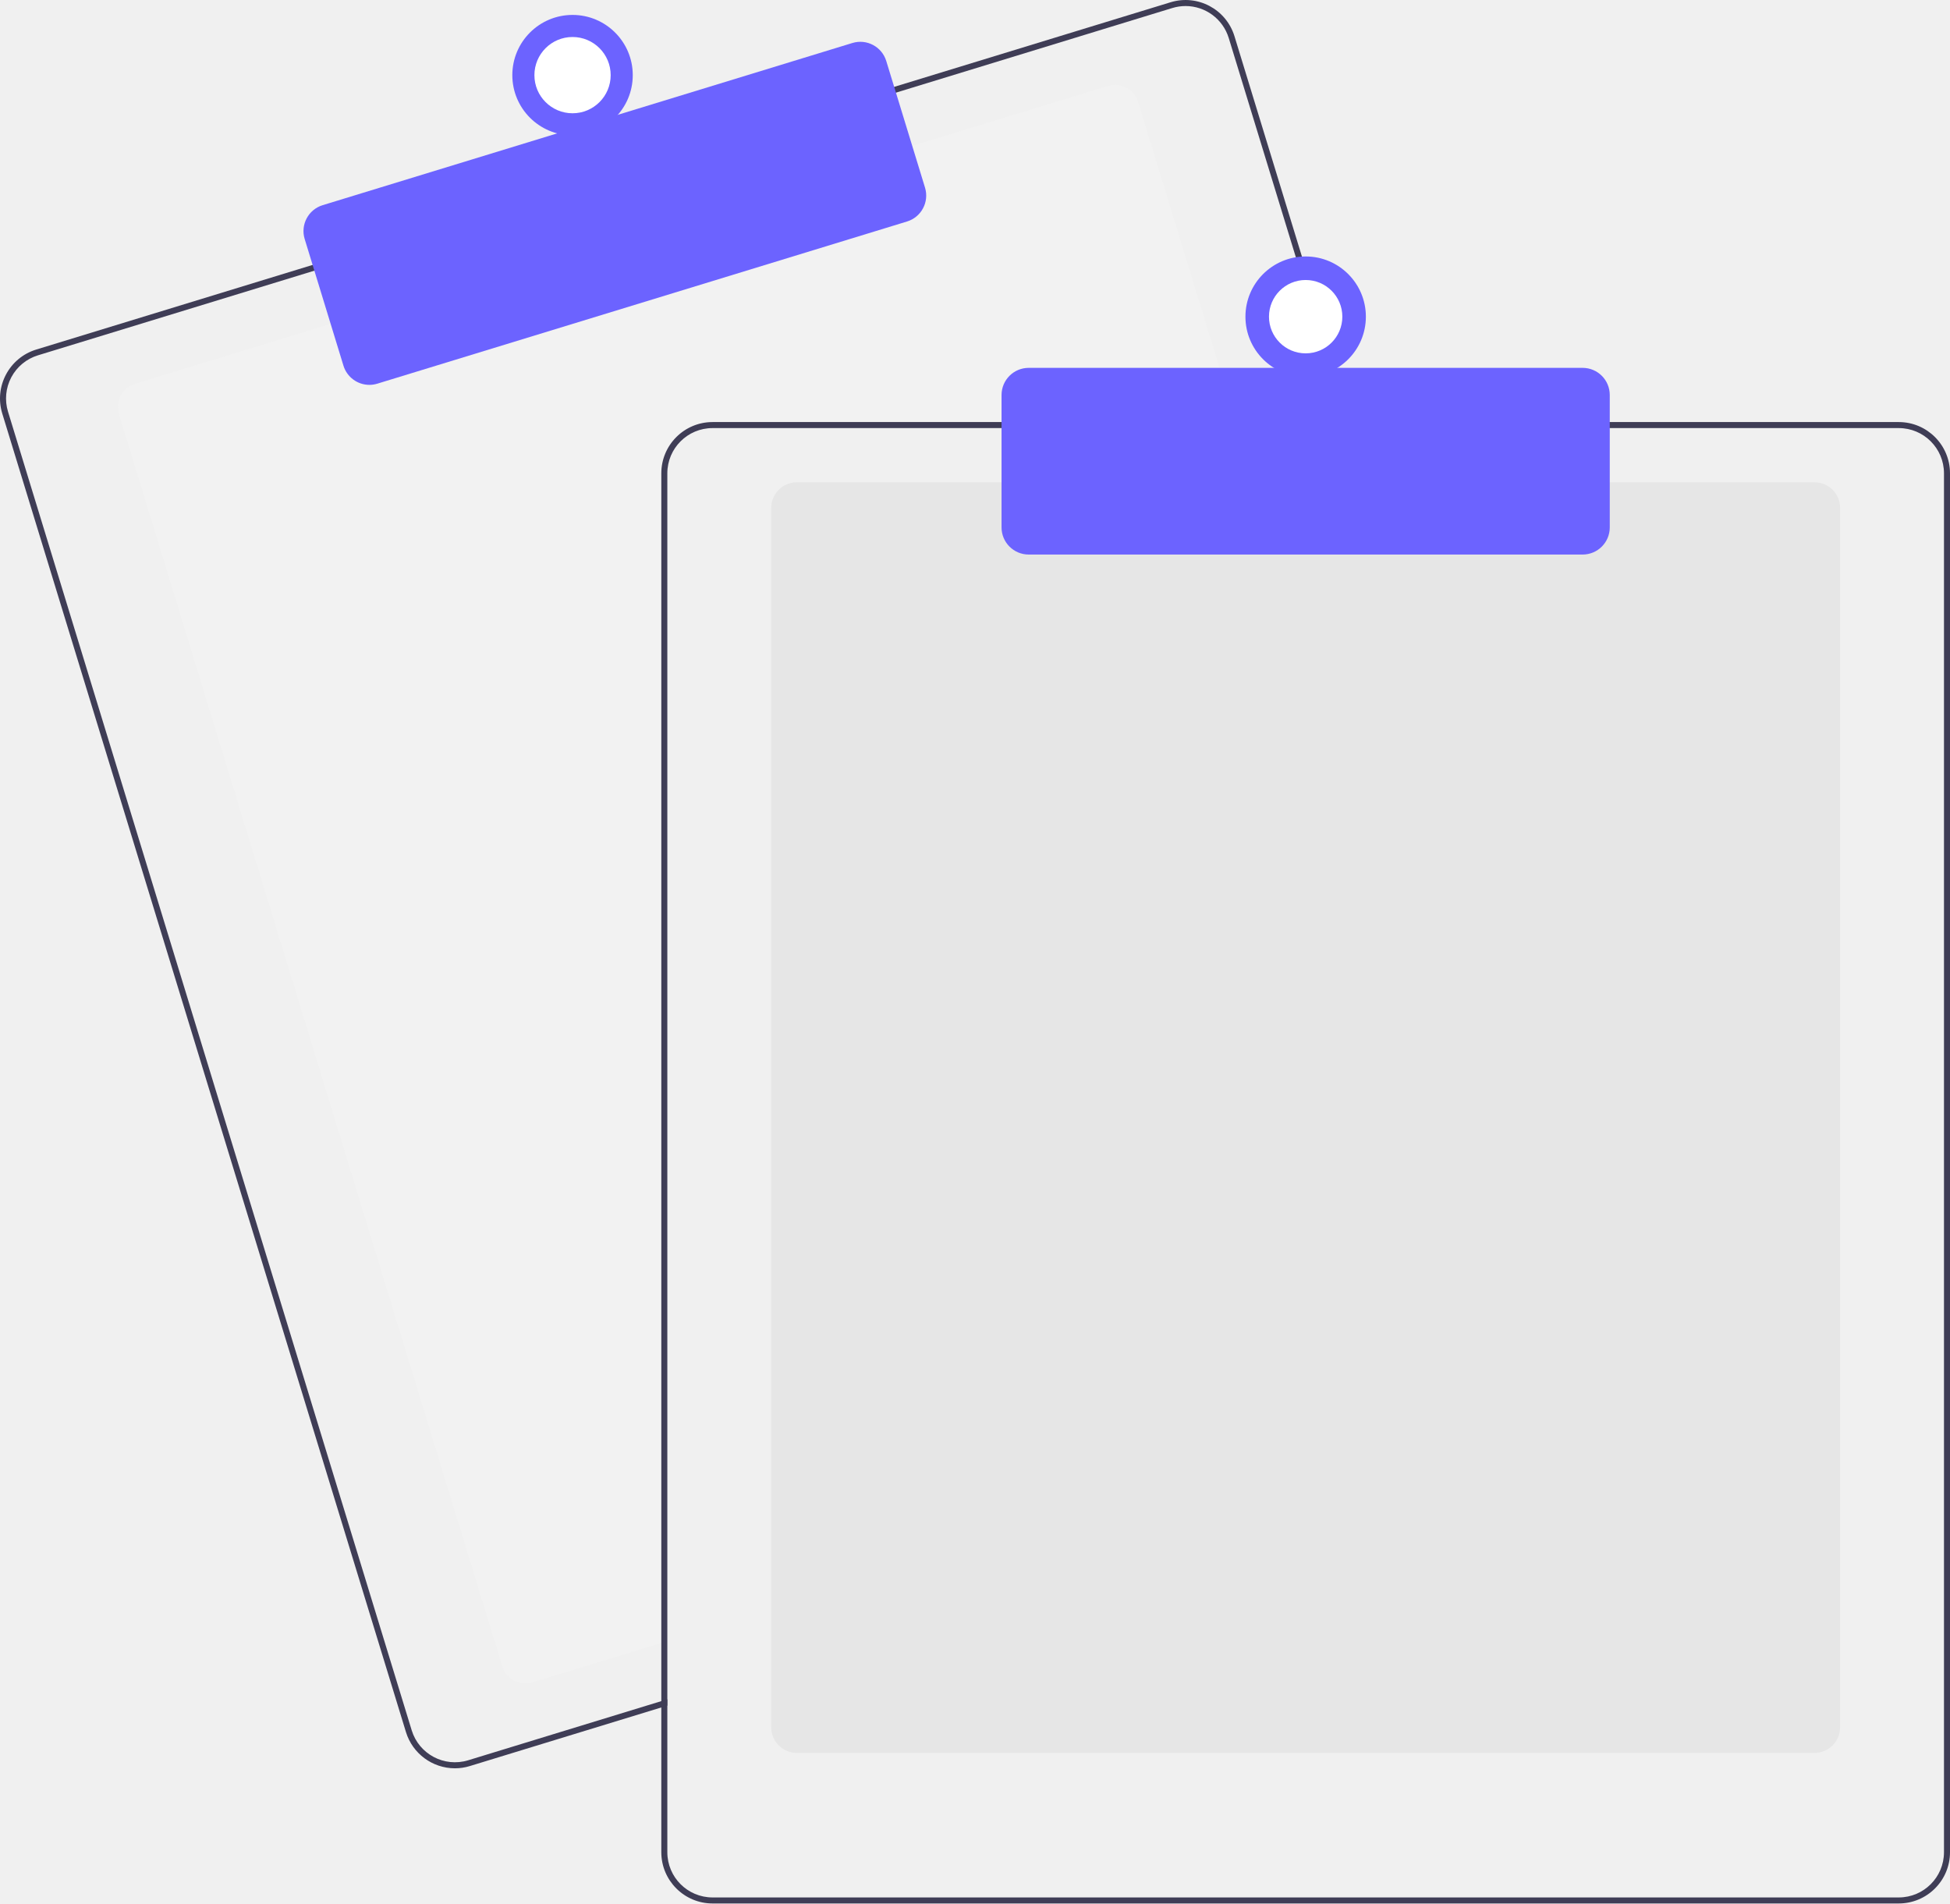
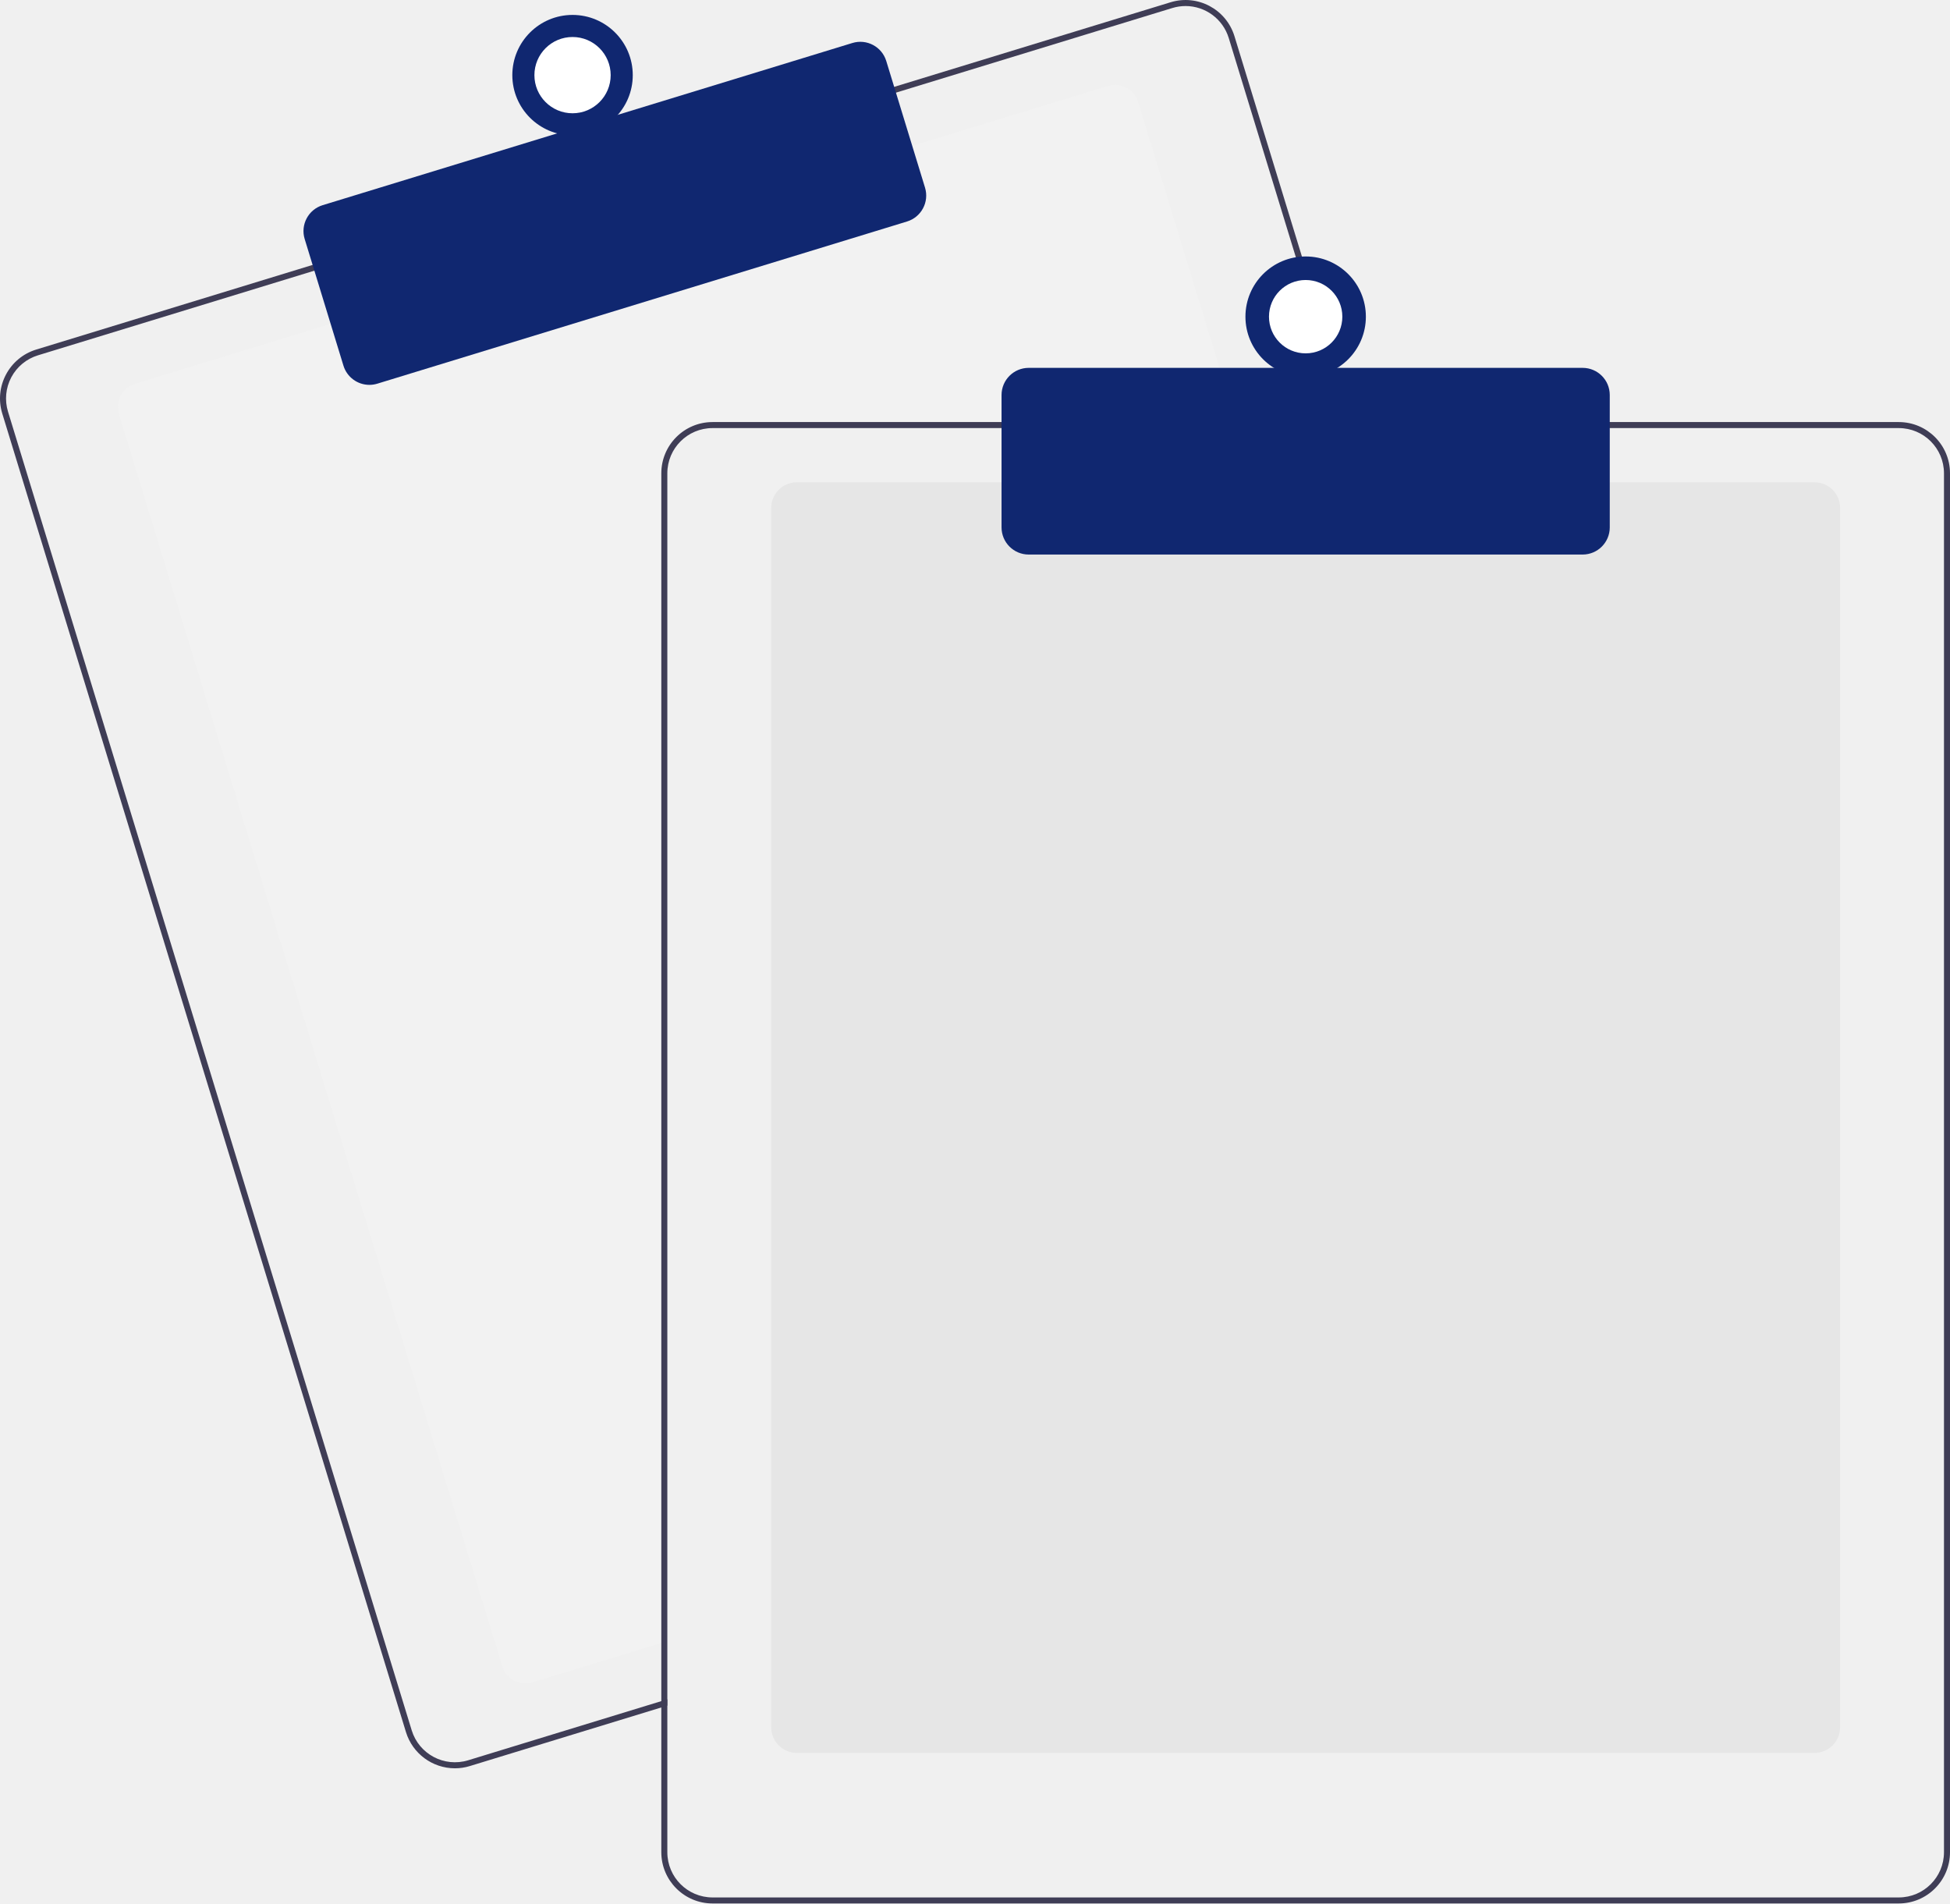
<svg xmlns="http://www.w3.org/2000/svg" id="b21613c9-2bf0-4d37-bef0-3b193d34fc5d" data-name="Layer 1" width="647.636" height="632.174" viewBox="0 0 647.636 632.174">
  <path d="M687.328,276.087H512.818a15.018,15.018,0,0,0-15,15v387.85l-2,.61-42.81,13.11a8.007,8.007,0,0,1-9.99-5.31L315.678,271.397a8.003,8.003,0,0,1,5.31-9.99l65.97-20.2,191.25-58.54,65.97-20.2a7.989,7.989,0,0,1,9.99,5.3l32.55,106.32Z" transform="translate(-276.1819 -133.9131)" fill="#f2f2f2" />
  <path d="M725.408,274.087l-39.23-128.14a16.994,16.994,0,0,0-21.23-11.28l-92.75,28.39L380.958,221.607l-92.75,28.4a17.015,17.015,0,0,0-11.28,21.23l134.08,437.93a17.027,17.027,0,0,0,16.26,12.03,16.789,16.789,0,0,0,4.97-.75l63.58-19.46,2-.62v-2.09l-2,.61-64.17,19.65a15.015,15.015,0,0,1-18.73-9.95l-134.07-437.94a14.979,14.979,0,0,1,9.95-18.73l92.75-28.4,191.24-58.54,92.75-28.4a15.156,15.156,0,0,1,4.41-.66,15.015,15.015,0,0,1,14.32,10.61l39.05,127.56.62,2h2.08Z" transform="translate(-276.1819 -133.9131)" fill="#3f3d56" />
-   <path d="M398.863,261.734a9.016,9.016,0,0,1-8.611-6.367l-12.88-42.072a8.999,8.999,0,0,1,5.971-11.24l175.939-53.864a9.009,9.009,0,0,1,11.241,5.971l12.88,42.072a9.01,9.01,0,0,1-5.971,11.241L401.492,261.339A8.976,8.976,0,0,1,398.863,261.734Z" transform="translate(-276.1819 -133.9131)" fill="#6c63ff" />
-   <circle cx="190.154" cy="24.955" r="20" fill="#6c63ff" />
+   <path d="M398.863,261.734a9.016,9.016,0,0,1-8.611-6.367l-12.88-42.072a8.999,8.999,0,0,1,5.971-11.24l175.939-53.864a9.009,9.009,0,0,1,11.241,5.971l12.88,42.072a9.01,9.01,0,0,1-5.971,11.241L401.492,261.339A8.976,8.976,0,0,1,398.863,261.734Z" transform="translate(-276.1819 -133.9131)" fill="#102770" />
+   <circle cx="190.154" cy="24.955" r="20" fill="#102770" />
  <circle cx="190.154" cy="24.955" r="12.665" fill="#fff" />
  <path d="M878.818,716.087h-338a8.51,8.51,0,0,1-8.5-8.5v-405a8.51,8.51,0,0,1,8.5-8.5h338a8.51,8.51,0,0,1,8.5,8.5v405A8.51,8.51,0,0,1,878.818,716.087Z" transform="translate(-276.1819 -133.9131)" fill="#e6e6e6" />
  <path d="M723.318,274.087h-210.5a17.024,17.024,0,0,0-17,17v407.8l2-.61v-407.19a15.018,15.018,0,0,1,15-15H723.938Zm183.5,0h-394a17.024,17.024,0,0,0-17,17v458a17.024,17.024,0,0,0,17,17h394a17.024,17.024,0,0,0,17-17v-458A17.024,17.024,0,0,0,906.818,274.087Zm15,475a15.018,15.018,0,0,1-15,15h-394a15.018,15.018,0,0,1-15-15v-458a15.018,15.018,0,0,1,15-15h394a15.018,15.018,0,0,1,15,15Z" transform="translate(-276.1819 -133.9131)" fill="#3f3d56" />
-   <path d="M801.818,318.087h-184a9.01,9.01,0,0,1-9-9v-44a9.01,9.01,0,0,1,9-9h184a9.01,9.01,0,0,1,9,9v44A9.01,9.01,0,0,1,801.818,318.087Z" transform="translate(-276.1819 -133.9131)" fill="#6c63ff" />
-   <circle cx="433.636" cy="105.174" r="20" fill="#6c63ff" />
+   <path d="M801.818,318.087h-184a9.01,9.01,0,0,1-9-9v-44a9.01,9.01,0,0,1,9-9h184a9.01,9.01,0,0,1,9,9v44A9.01,9.01,0,0,1,801.818,318.087Z" transform="translate(-276.1819 -133.9131)" fill="#102770" />
+   <circle cx="433.636" cy="105.174" r="20" fill="#102770" />
  <circle cx="433.636" cy="105.174" r="12.182" fill="#fff" />
</svg>
